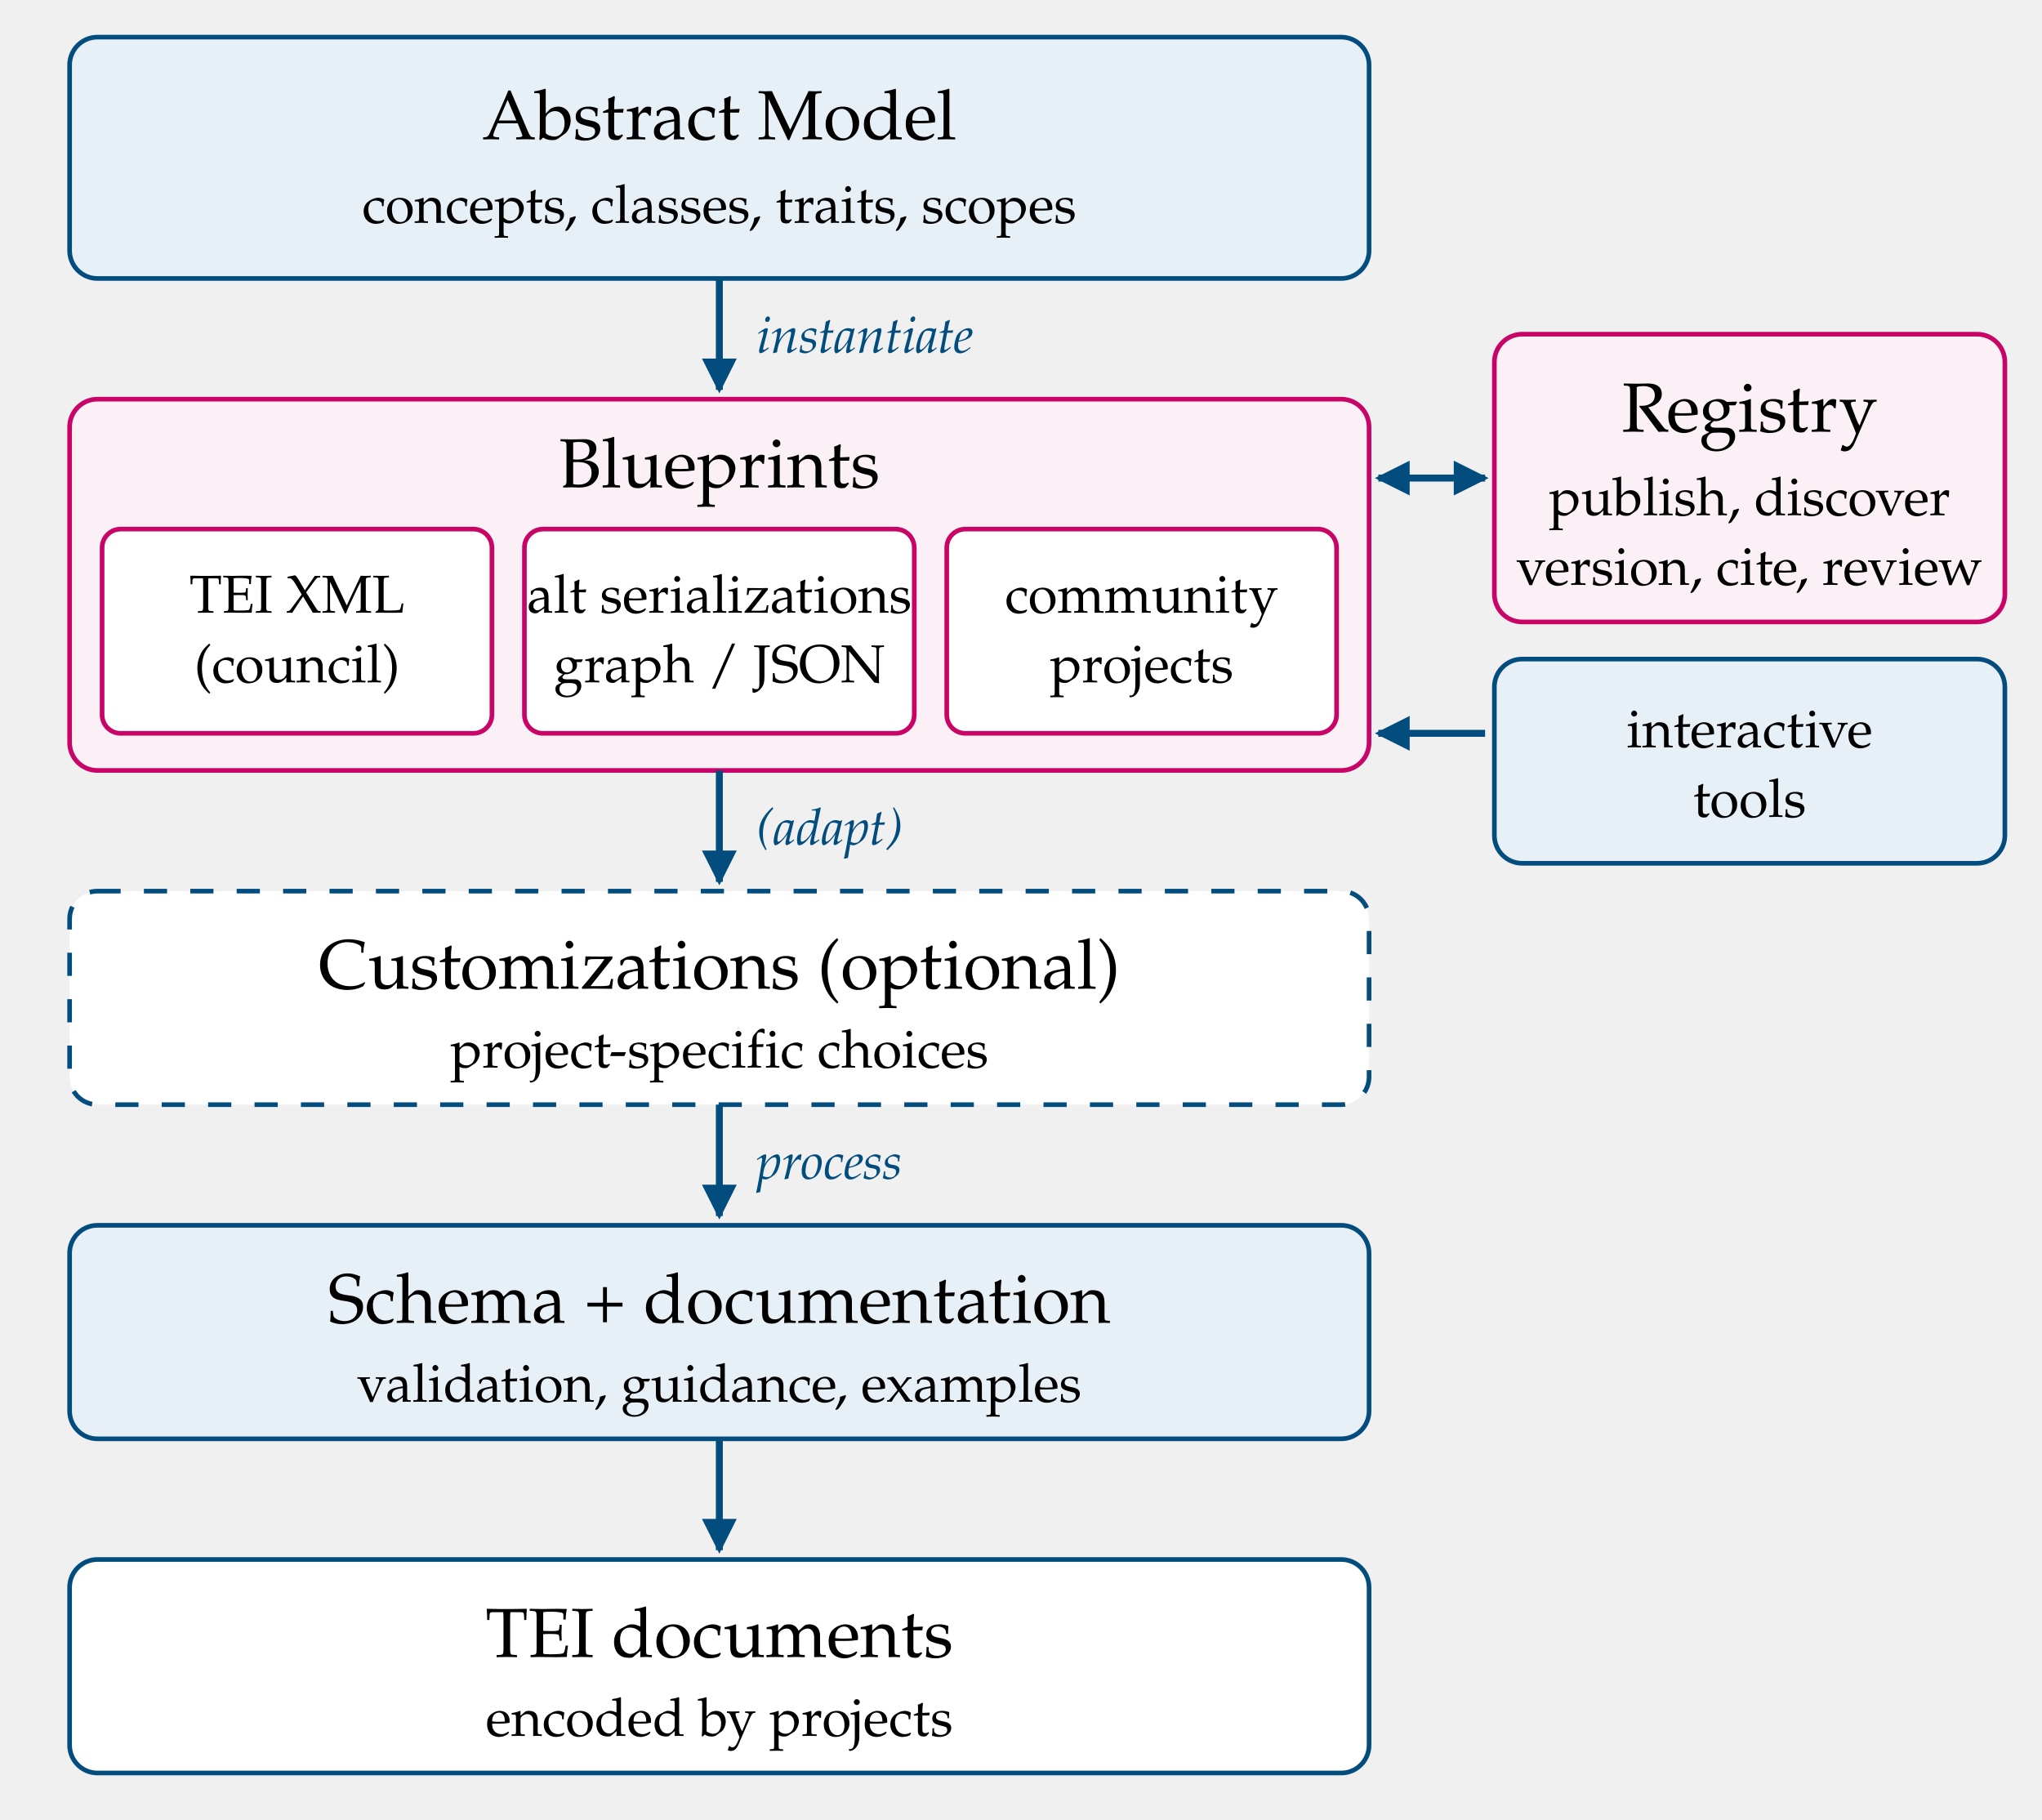
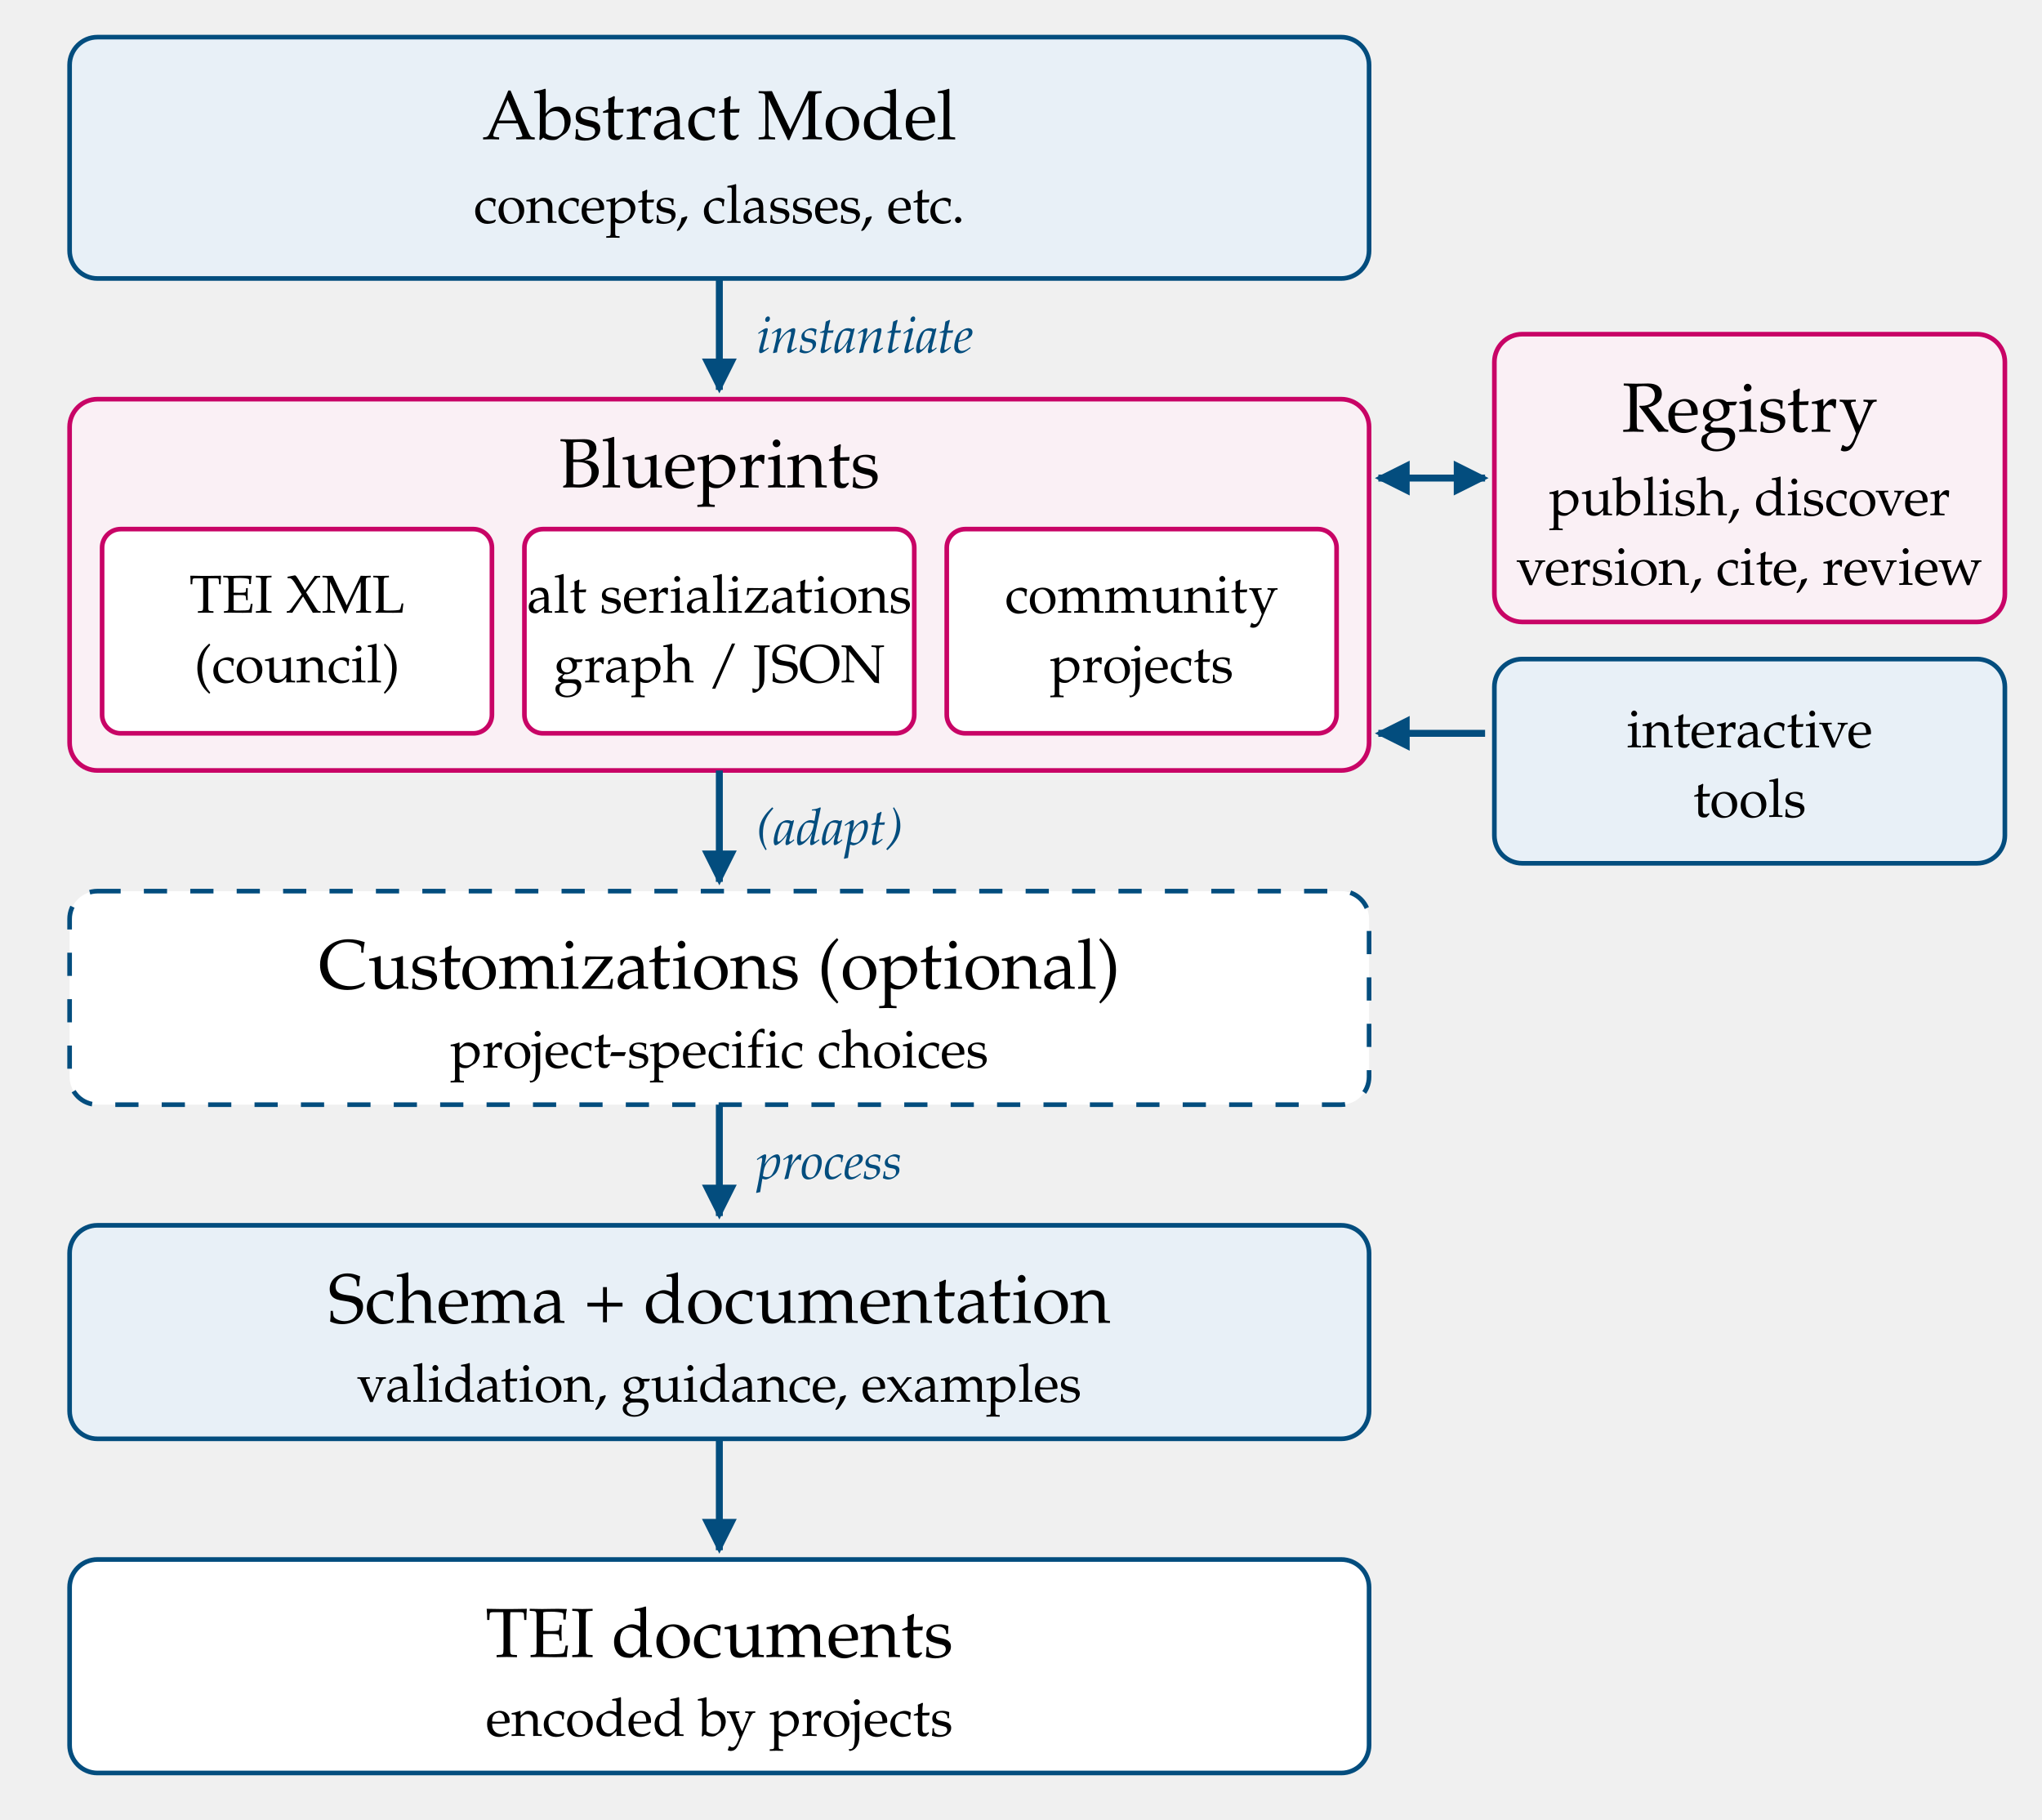
<svg xmlns="http://www.w3.org/2000/svg" viewBox="0 0 440 392" role="img" aria-labelledby="p6title p6desc">
  <style>
    text {
      font-family: "Palatino Linotype", "Book Antiqua", Palatino, FreeSerif, serif;
      text-anchor: middle;
      fill: #000;
    }
    .t { font-size: 15px; }
    .s { font-size: 11.5px; }
    .e { font-size: 11px; font-style: italic; text-anchor: start; fill: #034d7e; }
    path { fill: none; stroke: #034d7e; stroke-width: 1.5; }
    path.head { fill: #034d7e; stroke: none; }
  </style>
  <defs>
    <marker id="p6arrow" viewBox="0 0 10 10" refX="9" refY="5" markerWidth="5" markerHeight="5" orient="auto-start-reverse">
      <path class="head" d="M 0 0 L 10 5 L 0 10 z" />
    </marker>
  </defs>
  <rect x="15" y="8" width="280" height="52" rx="6" fill="#e8f0f7" stroke="#034d7e" />
  <text x="155" y="30" class="t">Abstract Model</text>
-   <text x="155" y="48" class="s">concepts, classes, traits, scopes</text>
+   <text x="155" y="48" class="s">concepts, classes, etc.</text>
  <path d="M 155 60 V 84" marker-end="url(#p6arrow)" />
  <text x="163" y="76" class="e">instantiate</text>
  <rect x="15" y="86" width="280" height="80" rx="6" fill="#faf0f5" stroke="#c80466" />
  <text x="155" y="105" class="t">Blueprints</text>
  <rect x="22" y="114" width="84" height="44" rx="4" fill="#fff" stroke="#c80466" />
  <text x="64" y="132" class="s">TEI XML</text>
  <text x="64" y="147" class="s">(council)</text>
  <rect x="113" y="114" width="84" height="44" rx="4" fill="#fff" stroke="#c80466" />
  <text x="155" y="132" class="s">alt serializations</text>
  <text x="155" y="147" class="s">graph / JSON</text>
  <rect x="204" y="114" width="84" height="44" rx="4" fill="#fff" stroke="#c80466" />
  <text x="246" y="132" class="s">community</text>
  <text x="246" y="147" class="s">projects</text>
  <path d="M 155 166 V 190" marker-end="url(#p6arrow)" />
  <text x="163" y="182" class="e">(adapt)</text>
  <rect x="15" y="192" width="280" height="46" rx="6" fill="#fff" stroke="#034d7e" stroke-dasharray="5" />
  <text x="155" y="213" class="t">Customizations (optional)</text>
  <text x="155" y="230" class="s">project-specific choices</text>
  <path d="M 155 238 V 262" marker-end="url(#p6arrow)" />
  <text x="163" y="254" class="e">process</text>
  <rect x="15" y="264" width="280" height="46" rx="6" fill="#e8f0f7" stroke="#034d7e" />
  <text x="155" y="285" class="t">Schema + documentation</text>
  <text x="155" y="302" class="s">validation, guidance, examples</text>
  <path d="M 155 310 V 334" marker-end="url(#p6arrow)" />
  <rect x="15" y="336" width="280" height="46" rx="6" fill="#fff" stroke="#034d7e" />
  <text x="155" y="357" class="t">TEI documents</text>
  <text x="155" y="374" class="s">encoded by projects</text>
  <rect x="322" y="72" width="110" height="62" rx="6" fill="#faf0f5" stroke="#c80466" />
  <text x="377" y="93" class="t">Registry</text>
  <text x="377" y="111" class="s">publish, discover</text>
  <text x="377" y="126" class="s">version, cite, review</text>
  <path d="M 297 103 H 320" marker-end="url(#p6arrow)" marker-start="url(#p6arrow)" />
  <rect x="322" y="142" width="110" height="44" rx="6" fill="#e8f0f7" stroke="#034d7e" />
  <text x="377" y="161" class="s">interactive</text>
  <text x="377" y="176" class="s">tools</text>
  <path d="M 320 158 H 297" marker-end="url(#p6arrow)" />
</svg>
